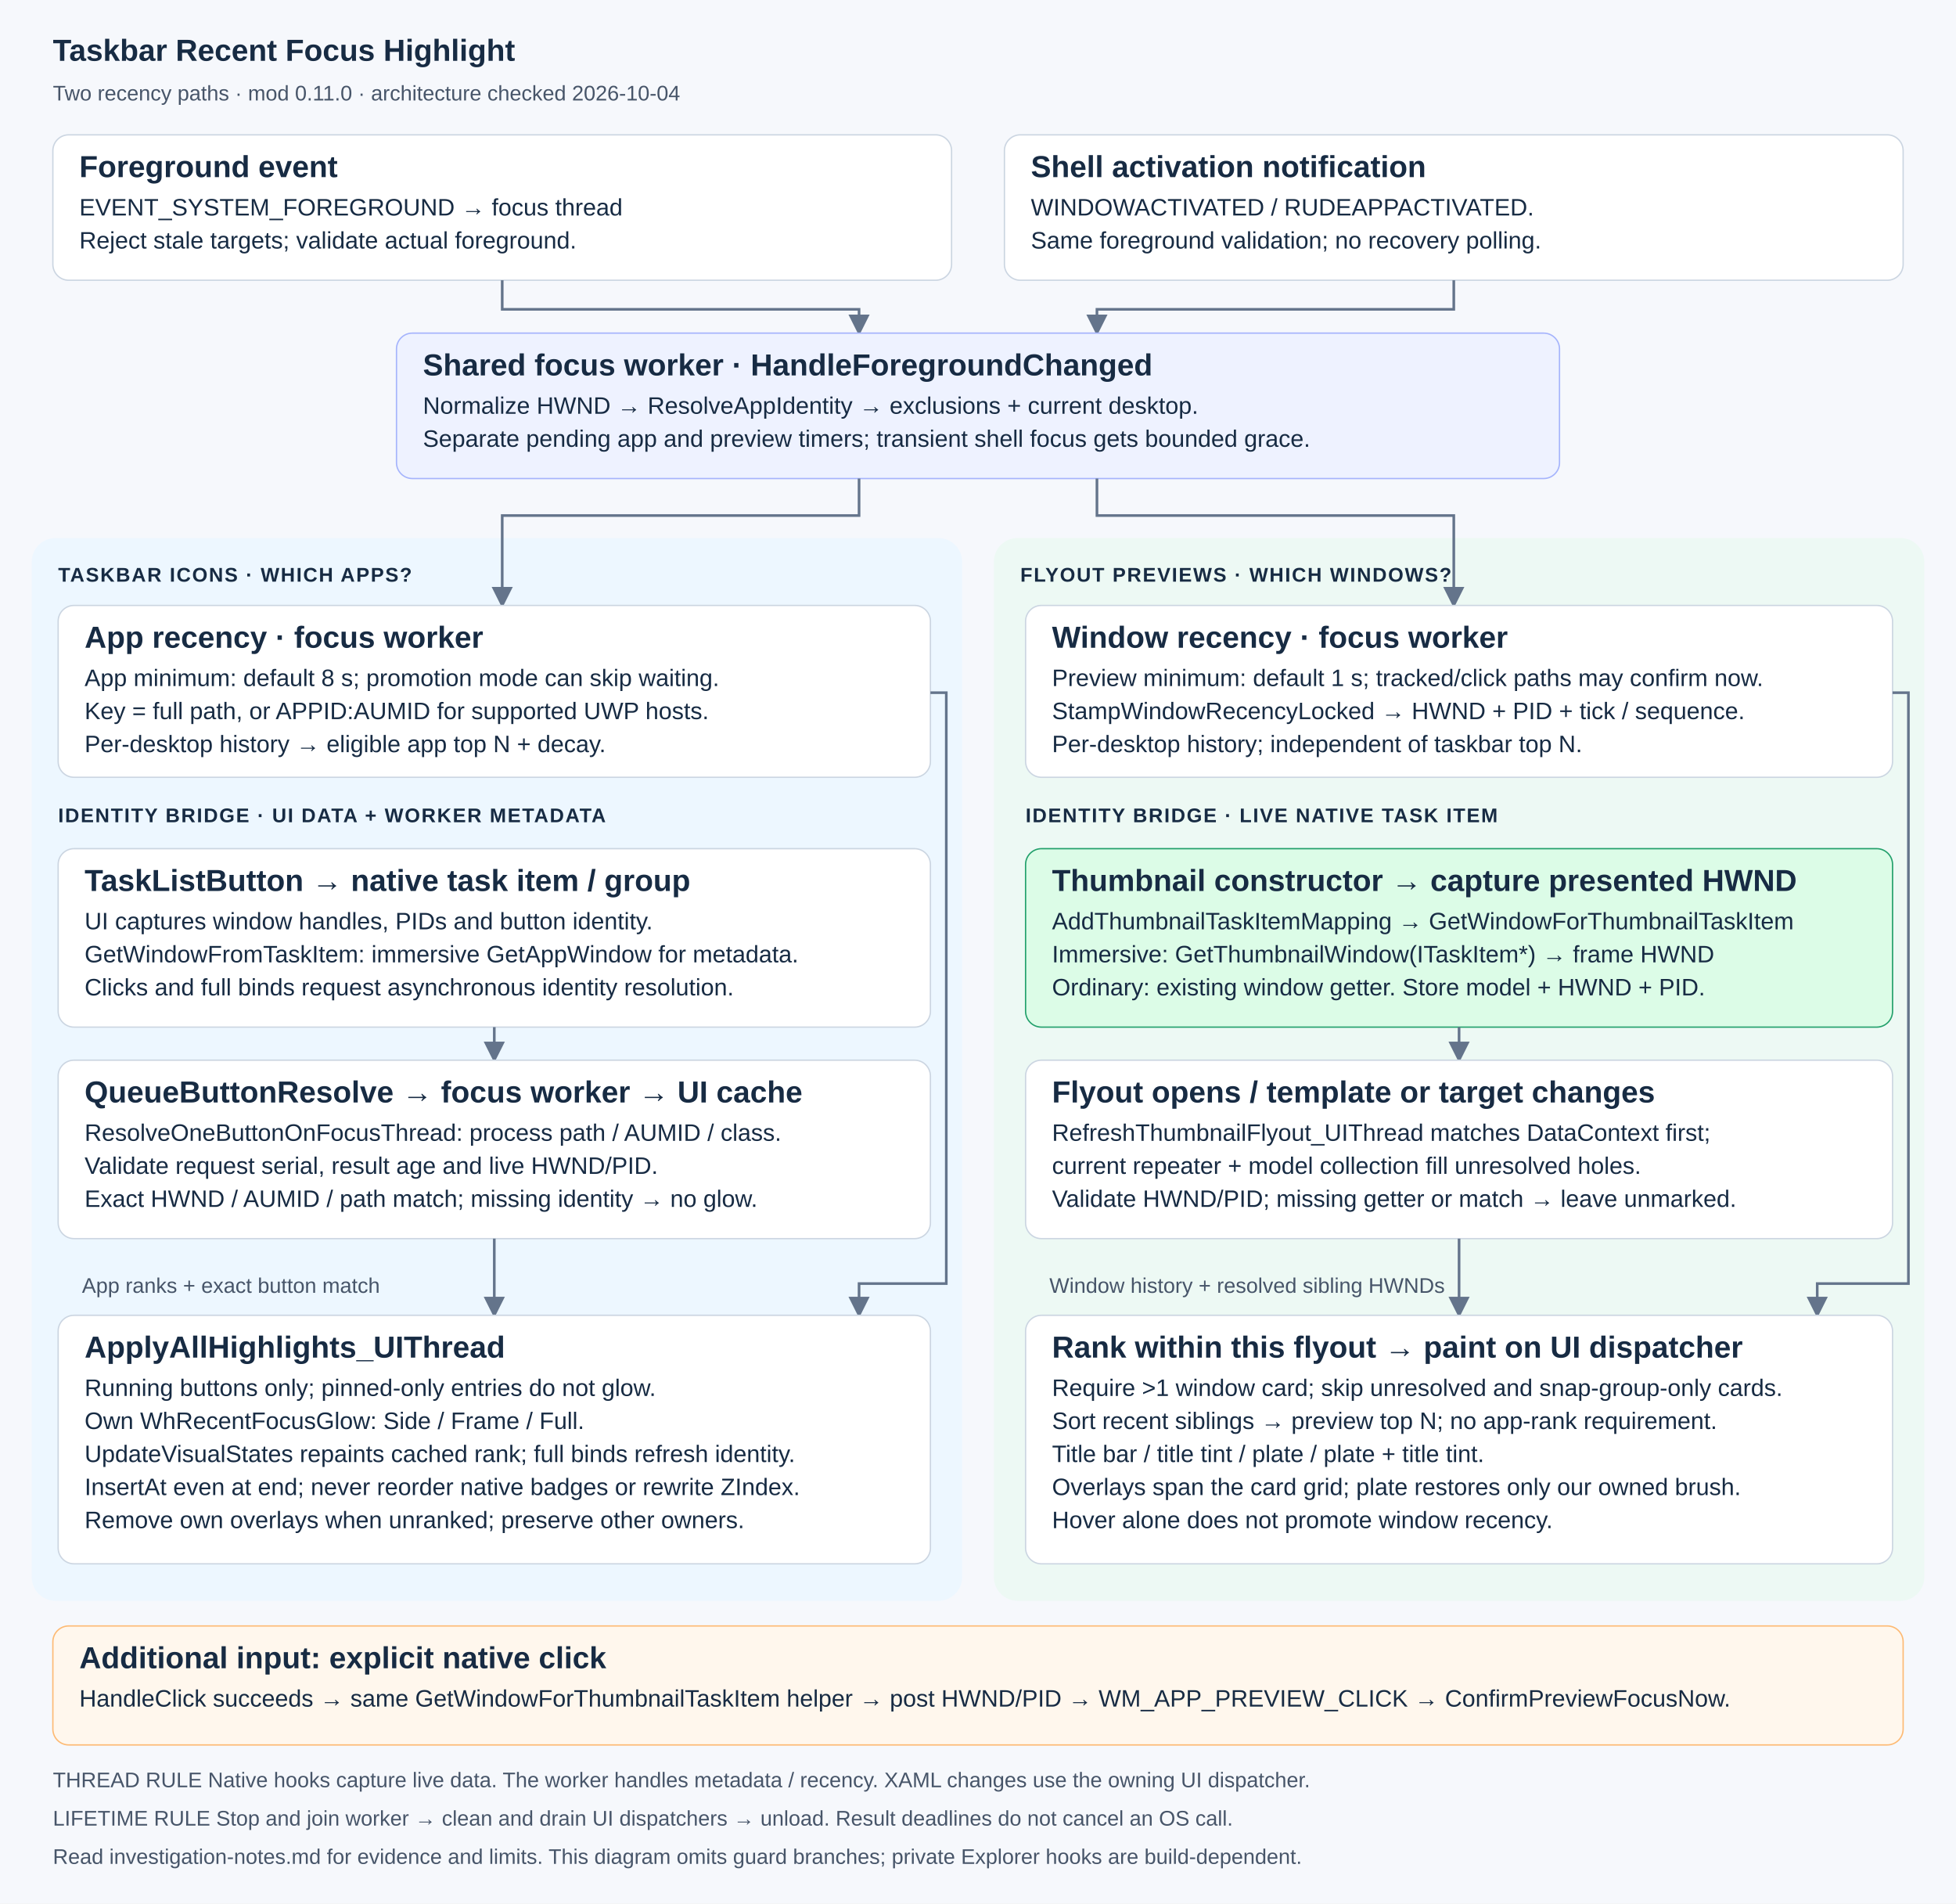
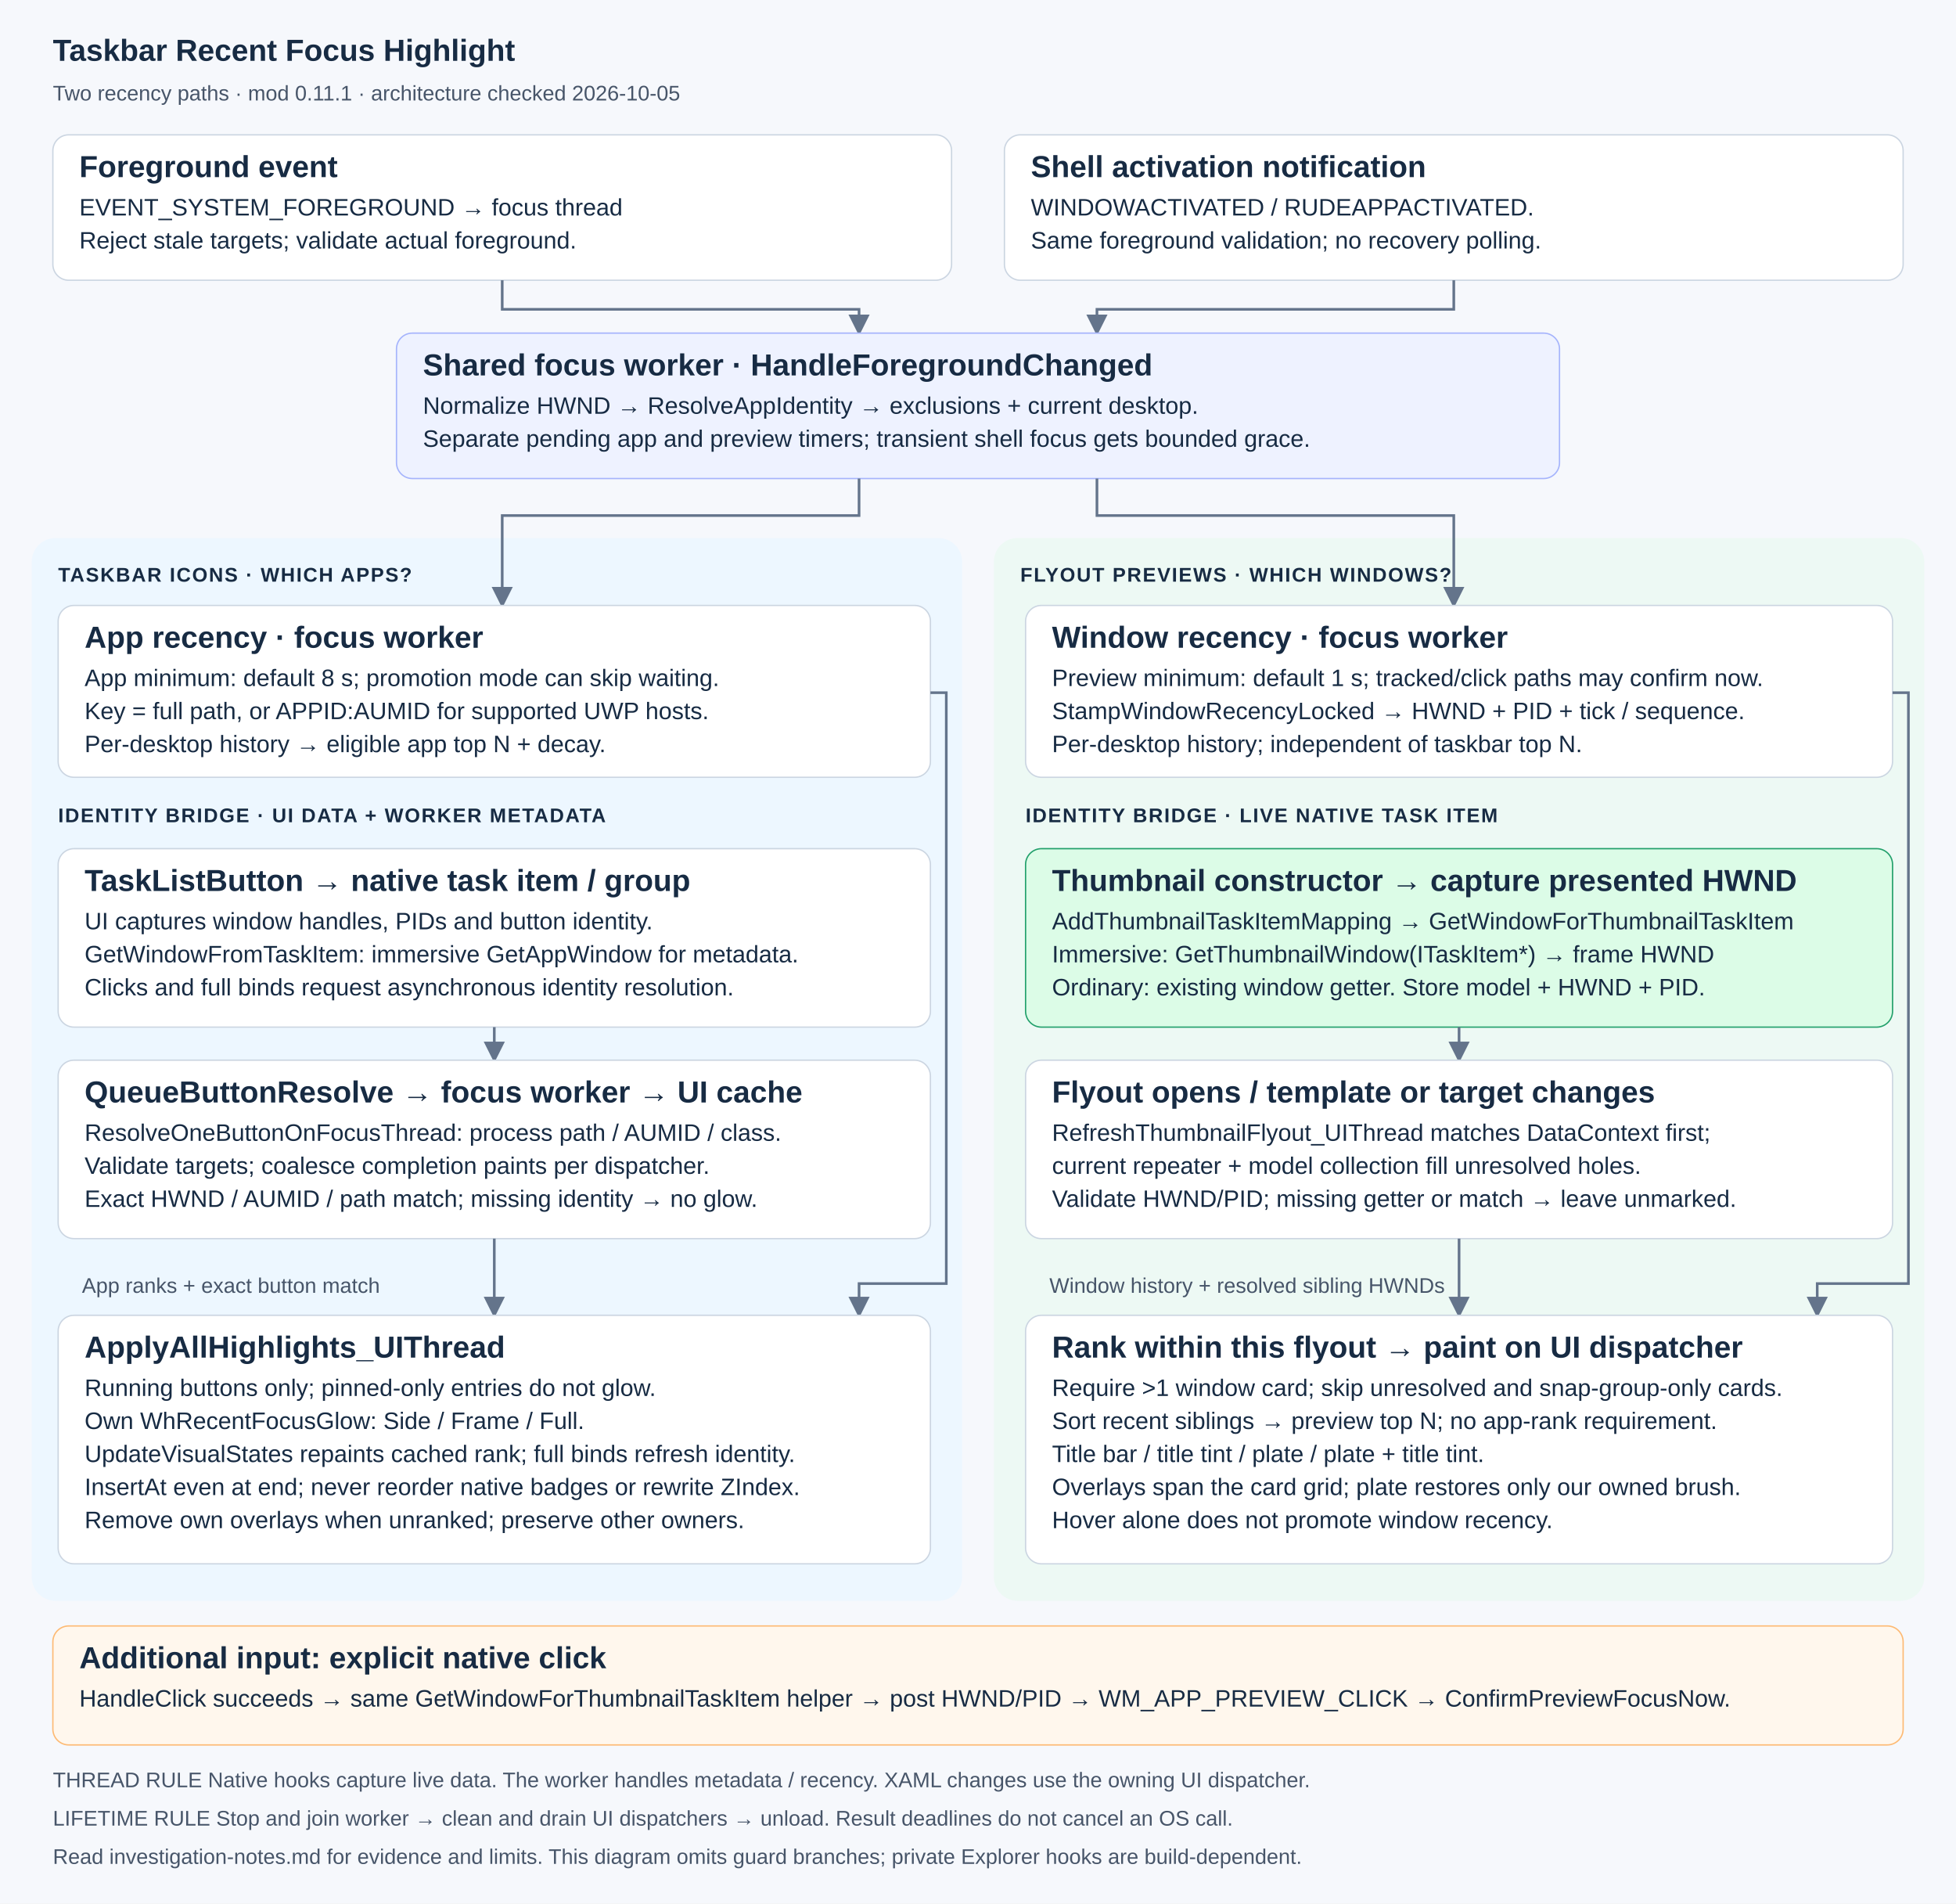
<svg xmlns="http://www.w3.org/2000/svg" width="1480" height="1440" viewBox="0 0 1480 1440" role="img" aria-labelledby="title description">
  <defs>
    <marker id="arrow" markerWidth="8" markerHeight="8" refX="7" refY="4" orient="auto">
      <path d="M0 0L8 4L0 8Z" fill="#64748b" />
    </marker>
  </defs>
  <style>text{font-family:Segoe UI,Arial,sans-serif;fill:#172b43} .heading{font-size:23px;font-weight:700}.body{font-size:18px}.small{font-size:16px;fill:#475569}.tag{font-size:15px;font-weight:700;letter-spacing:1px}.wire{fill:none;stroke:#64748b;stroke-width:2;marker-end:url(#arrow)}</style>
  <rect width="1480" height="1440" fill="#f6f8fc" />
  <text x="40" y="46" class="heading">Taskbar Recent Focus Highlight</text>
-   <text x="40" y="76" class="small">Two recency paths · mod 0.11.0 · architecture checked 2026-10-04</text>
+   <text x="40" y="76" class="small">Two recency paths · mod 0.11.1 · architecture checked 2026-10-05</text>
  <rect x="40" y="102" width="680" height="110" rx="12" fill="#fff" stroke="#cbd5e1" />
  <text x="60" y="134" class="heading">Foreground event</text>
  <text x="60" y="163" class="body">EVENT_SYSTEM_FOREGROUND → focus thread</text>
  <text x="60" y="188" class="body">Reject stale targets; validate actual foreground.</text>
  <rect x="760" y="102" width="680" height="110" rx="12" fill="#fff" stroke="#cbd5e1" />
  <text x="780" y="134" class="heading">Shell activation notification</text>
  <text x="780" y="163" class="body">WINDOWACTIVATED / RUDEAPPACTIVATED.</text>
  <text x="780" y="188" class="body">Same foreground validation; no recovery polling.</text>
  <path class="wire" d="M380 212 V234 H650 V252" />
  <path class="wire" d="M1100 212 V234 H830 V252" />
  <rect x="300" y="252" width="880" height="110" rx="12" fill="#eef2ff" stroke="#a5b4fc" />
  <text x="320" y="284" class="heading">Shared focus worker · HandleForegroundChanged</text>
  <text x="320" y="313" class="body">Normalize HWND → ResolveAppIdentity → exclusions + current desktop.</text>
  <text x="320" y="338" class="body">Separate pending app and preview timers; transient shell focus gets bounded grace.</text>
  <rect x="24" y="407" width="704" height="804" rx="18" fill="#edf7ff" />
  <rect x="752" y="407" width="704" height="804" rx="18" fill="#edf9f4" />
  <text x="44" y="440" class="tag">TASKBAR ICONS · WHICH APPS?</text>
  <text x="772" y="440" class="tag">FLYOUT PREVIEWS · WHICH WINDOWS?</text>
  <path class="wire" d="M650 362 V390 H380 V458" />
  <path class="wire" d="M830 362 V390 H1100 V458" />
  <rect x="44" y="458" width="660" height="130" rx="12" fill="#fff" stroke="#cbd5e1" />
  <text x="64" y="490" class="heading">App recency · focus worker</text>
  <text x="64" y="519" class="body">App minimum: default 8 s; promotion mode can skip waiting.</text>
  <text x="64" y="544" class="body">Key = full path, or APPID:AUMID for supported UWP hosts.</text>
  <text x="64" y="569" class="body">Per-desktop history → eligible app top N + decay.</text>
  <rect x="776" y="458" width="656" height="130" rx="12" fill="#fff" stroke="#cbd5e1" />
  <text x="796" y="490" class="heading">Window recency · focus worker</text>
  <text x="796" y="519" class="body">Preview minimum: default 1 s; tracked/click paths may confirm now.</text>
  <text x="796" y="544" class="body">StampWindowRecencyLocked → HWND + PID + tick / sequence.</text>
  <text x="796" y="569" class="body">Per-desktop history; independent of taskbar top N.</text>
  <text x="44" y="622" class="tag">IDENTITY BRIDGE · UI DATA + WORKER METADATA</text>
  <rect x="44" y="642" width="660" height="135" rx="12" fill="#fff" stroke="#cbd5e1" />
  <text x="64" y="674" class="heading">TaskListButton → native task item / group</text>
  <text x="64" y="703" class="body">UI captures window handles, PIDs and button identity.</text>
  <text x="64" y="728" class="body">GetWindowFromTaskItem: immersive GetAppWindow for metadata.</text>
  <text x="64" y="753" class="body">Clicks and full binds request asynchronous identity resolution.</text>
  <path class="wire" d="M374 777 V802" />
  <rect x="44" y="802" width="660" height="135" rx="12" fill="#fff" stroke="#cbd5e1" />
  <text x="64" y="834" class="heading">QueueButtonResolve → focus worker → UI cache</text>
  <text x="64" y="863" class="body">ResolveOneButtonOnFocusThread: process path / AUMID / class.</text>
-   <text x="64" y="888" class="body">Validate request serial, result age and live HWND/PID.</text>
+   <text x="64" y="888" class="body">Validate targets; coalesce completion paints per dispatcher.</text>
  <text x="64" y="913" class="body">Exact HWND / AUMID / path match; missing identity → no glow.</text>
  <text x="776" y="622" class="tag">IDENTITY BRIDGE · LIVE NATIVE TASK ITEM</text>
  <rect x="776" y="642" width="656" height="135" rx="12" fill="#dcfce7" stroke="#22a06b" />
  <text x="796" y="674" class="heading">Thumbnail constructor → capture presented HWND</text>
  <text x="796" y="703" class="body">AddThumbnailTaskItemMapping → GetWindowForThumbnailTaskItem</text>
  <text x="796" y="728" class="body">Immersive: GetThumbnailWindow(ITaskItem*) → frame HWND</text>
  <text x="796" y="753" class="body">Ordinary: existing window getter. Store model + HWND + PID.</text>
  <path class="wire" d="M1104 777 V802" />
  <rect x="776" y="802" width="656" height="135" rx="12" fill="#fff" stroke="#cbd5e1" />
  <text x="796" y="834" class="heading">Flyout opens / template or target changes</text>
  <text x="796" y="863" class="body">RefreshThumbnailFlyout_UIThread matches DataContext first;</text>
  <text x="796" y="888" class="body">current repeater + model collection fill unresolved holes.</text>
  <text x="796" y="913" class="body">Validate HWND/PID; missing getter or match → leave unmarked.</text>
  <path class="wire" d="M374 937 V995" />
  <path class="wire" d="M1104 937 V995" />
  <path class="wire" d="M704 524 H716 V971 H650 V995" />
  <path class="wire" d="M1432 524 H1444 V971 H1375 V995" />
  <text x="62" y="978" class="small">App ranks + exact button match</text>
  <text x="794" y="978" class="small">Window history + resolved sibling HWNDs</text>
  <rect x="44" y="995" width="660" height="188" rx="12" fill="#fff" stroke="#cbd5e1" />
  <text x="64" y="1027" class="heading">ApplyAllHighlights_UIThread</text>
  <text x="64" y="1056" class="body">Running buttons only; pinned-only entries do not glow.</text>
  <text x="64" y="1081" class="body">Own WhRecentFocusGlow: Side / Frame / Full.</text>
  <text x="64" y="1106" class="body">UpdateVisualStates repaints cached rank; full binds refresh identity.</text>
  <text x="64" y="1131" class="body">InsertAt even at end; never reorder native badges or rewrite ZIndex.</text>
  <text x="64" y="1156" class="body">Remove own overlays when unranked; preserve other owners.</text>
  <rect x="776" y="995" width="656" height="188" rx="12" fill="#fff" stroke="#cbd5e1" />
  <text x="796" y="1027" class="heading">Rank within this flyout → paint on UI dispatcher</text>
  <text x="796" y="1056" class="body">Require &gt;1 window card; skip unresolved and snap-group-only cards.</text>
  <text x="796" y="1081" class="body">Sort recent siblings → preview top N; no app-rank requirement.</text>
  <text x="796" y="1106" class="body">Title bar / title tint / plate / plate + title tint.</text>
  <text x="796" y="1131" class="body">Overlays span the card grid; plate restores only our owned brush.</text>
  <text x="796" y="1156" class="body">Hover alone does not promote window recency.</text>
  <rect x="40" y="1230" width="1400" height="90" rx="12" fill="#fff7ed" stroke="#fdba74" />
  <text x="60" y="1262" class="heading">Additional input: explicit native click</text>
  <text x="60" y="1291" class="body">HandleClick succeeds → same GetWindowForThumbnailTaskItem helper → post HWND/PID → WM_APP_PREVIEW_CLICK → ConfirmPreviewFocusNow.</text>
  <text x="40" y="1352" class="small">THREAD RULE  Native hooks capture live data. The worker handles metadata / recency. XAML changes use the owning UI dispatcher.</text>
  <text x="40" y="1381" class="small">LIFETIME RULE  Stop and join worker → clean and drain UI dispatchers → unload. Result deadlines do not cancel an OS call.</text>
  <text x="40" y="1410" class="small">Read investigation-notes.md for evidence and limits. This diagram omits guard branches; private Explorer hooks are build-dependent.</text>
</svg>
